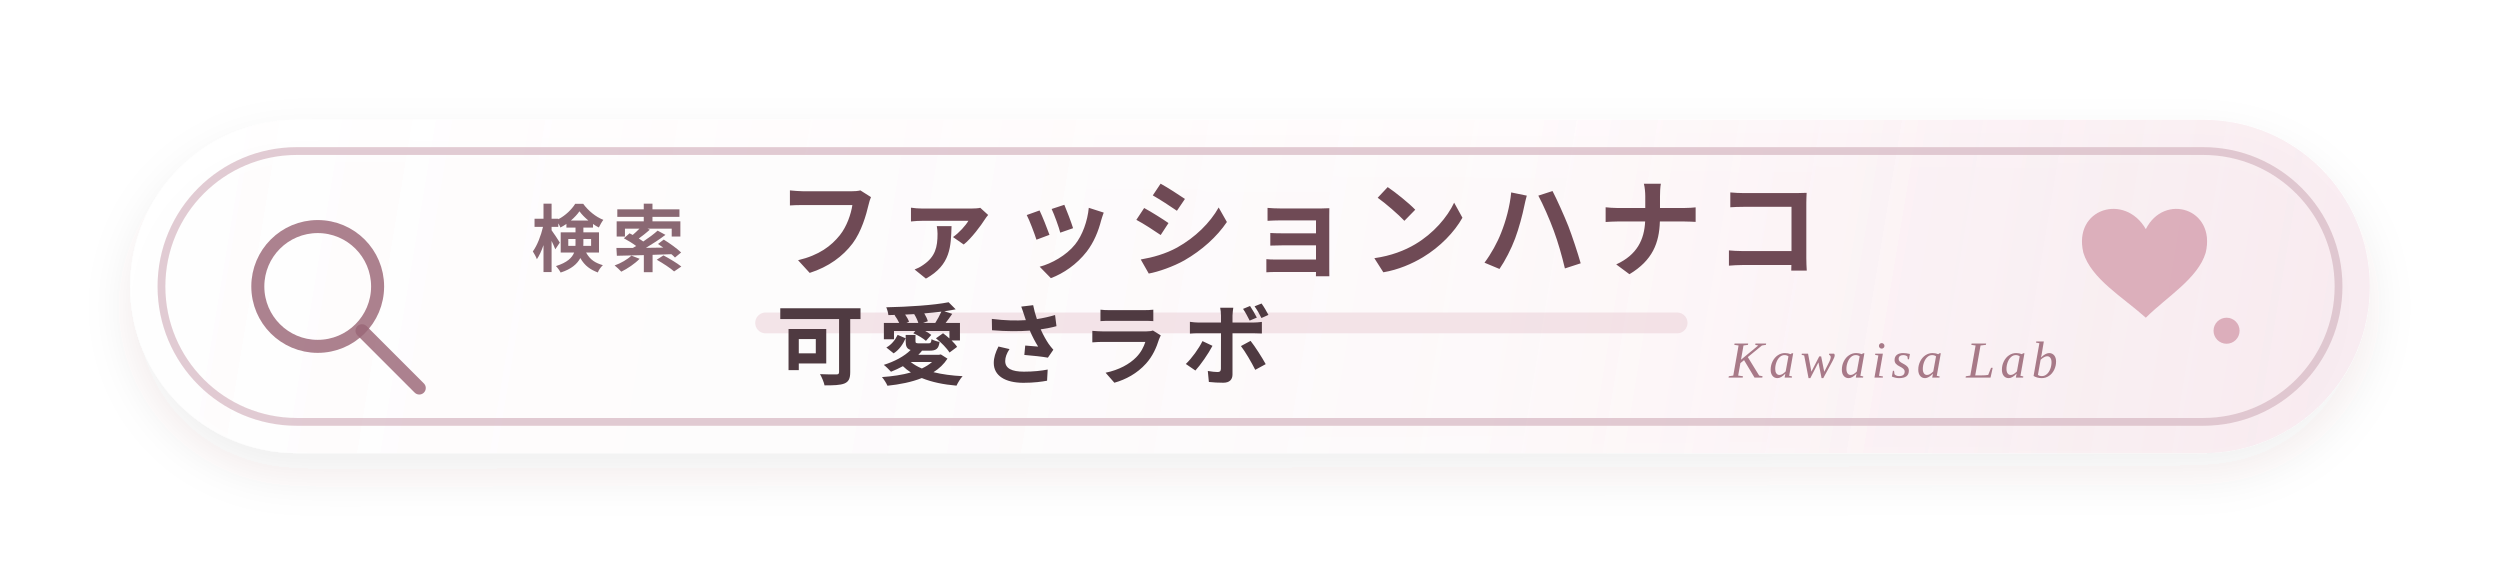
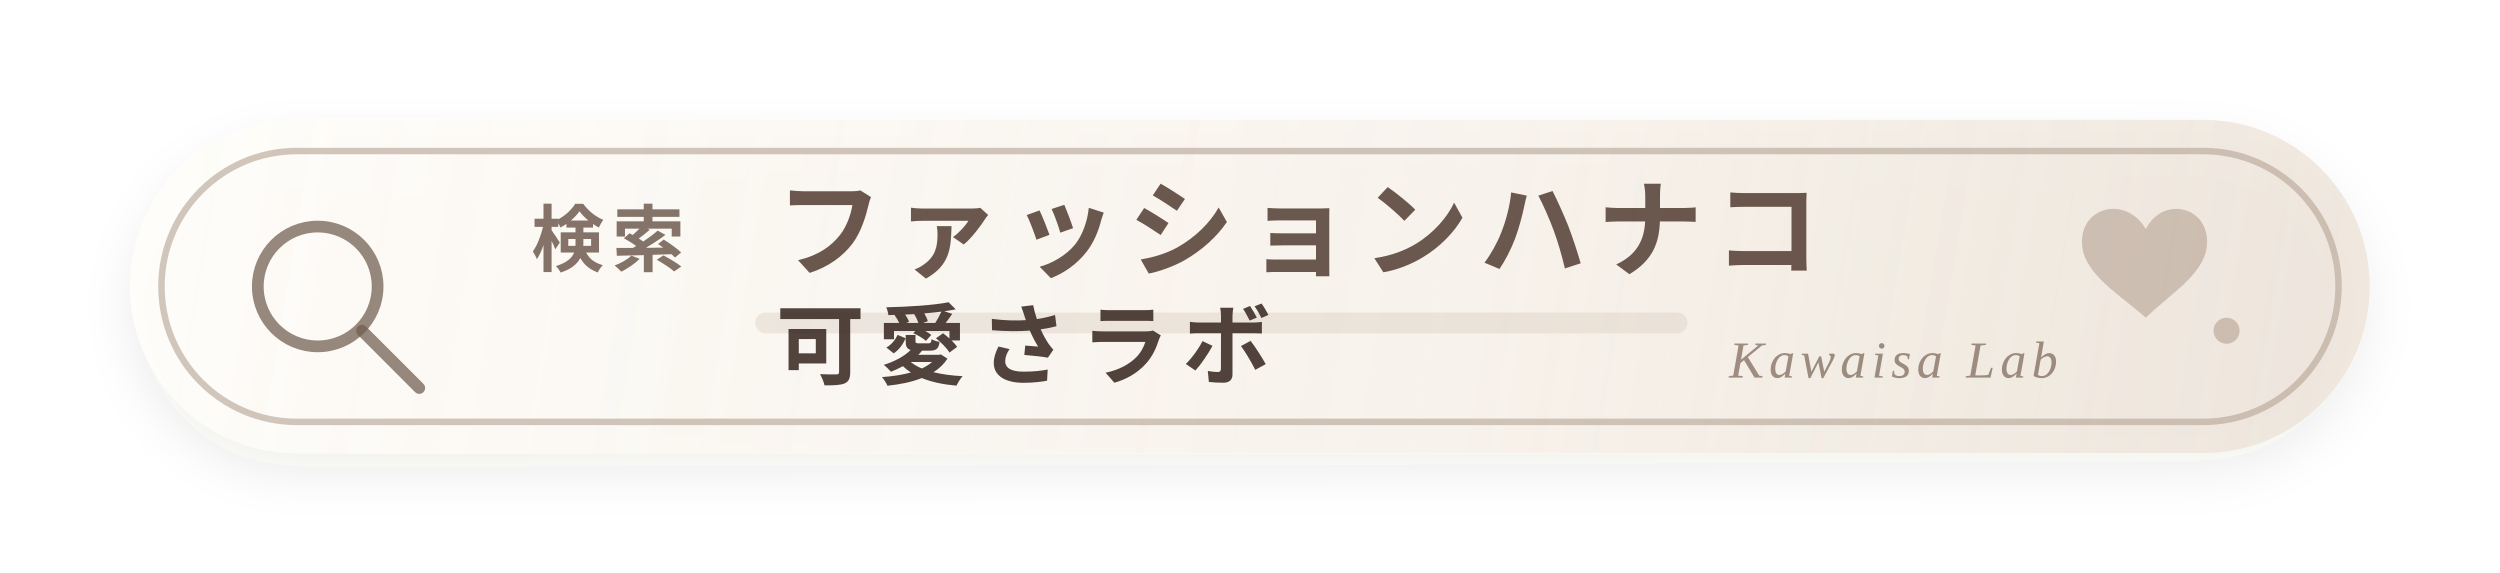
<svg xmlns="http://www.w3.org/2000/svg" width="960" height="220" viewBox="0 0 960 220" role="img" aria-label="ファッションハナコ 可愛さラボ">
  <defs>
    <linearGradient id="quietBg" x1="68" y1="38" x2="884" y2="174" gradientUnits="userSpaceOnUse">
-       <stop offset="0" stop-color="#ffffff" stop-opacity=".86" />
-       <stop offset=".62" stop-color="#fffafb" stop-opacity=".82" />
-       <stop offset="1" stop-color="#f8e8ee" stop-opacity=".78" />
+       <stop offset="0" stop-color="#fffdf9" stop-opacity=".82" />
+       <stop offset=".62" stop-color="#f7f0e7" stop-opacity=".76" />
+       <stop offset="1" stop-color="#eadfd2" stop-opacity=".70" />
    </linearGradient>
    <filter id="softShadow" x="-8%" y="-20%" width="116%" height="150%">
-       <feDropShadow dx="0" dy="8" stdDeviation="9" flood-color="#50343c" flood-opacity=".10" />
+       <feDropShadow dx="0" dy="8" stdDeviation="9" flood-color="#3e2f28" flood-opacity=".09" />
    </filter>
  </defs>
  <rect x="50" y="46" width="860" height="128" rx="64" fill="url(#quietBg)" filter="url(#softShadow)" />
-   <rect x="62" y="58" width="836" height="104" rx="52" fill="none" stroke="#d9bdc6" stroke-width="3" opacity=".78" />
-   <circle cx="122" cy="110" r="23" fill="none" stroke="#9a6676" stroke-width="5" opacity=".82" />
-   <path d="M139 127l22 22" fill="none" stroke="#9a6676" stroke-width="5" stroke-linecap="round" opacity=".82" />
-   <text x="204" y="102" fill="#7d5864" font-family="'Yu Gothic','Hiragino Sans',Meiryo,sans-serif" font-size="28" font-weight="700" letter-spacing="3" opacity=".9">検索</text>
-   <text x="298" y="103" fill="#6f4a55" font-family="'Yu Mincho','Hiragino Mincho ProN','Yu Gothic',serif" font-size="41" font-weight="700" letter-spacing="4">ファッションハナコ</text>
-   <path d="M294 124h350" fill="none" stroke="#e7c7d1" stroke-width="8" stroke-linecap="round" opacity=".45" />
-   <text x="298" y="145" fill="#4f3a41" font-family="'Yu Gothic','Hiragino Sans',Meiryo,sans-serif" font-size="34" font-weight="800" letter-spacing="5">可愛さラボ</text>
-   <text x="664" y="145" fill="#9a6676" font-family="Georgia,'Times New Roman',serif" font-size="20" font-style="italic" letter-spacing="2" opacity=".86">Kawaisa Lab</text>
-   <g fill="#c9879a" opacity=".62">
+   <rect x="62" y="58" width="836" height="104" rx="52" fill="none" stroke="#b7a596" stroke-width="2.5" opacity=".62" />
+   <circle cx="122" cy="110" r="23" fill="none" stroke="#6f5b4d" stroke-width="4.5" opacity=".72" />
+   <path d="M139 127l22 22" fill="none" stroke="#6f5b4d" stroke-width="4.5" stroke-linecap="round" opacity=".72" />
+   <text x="204" y="102" fill="#6e5a4f" font-family="'Yu Gothic','Hiragino Sans',Meiryo,sans-serif" font-size="28" font-weight="700" letter-spacing="3" opacity=".84">検索</text>
+   <text x="298" y="103" fill="#5b463c" font-family="'Yu Mincho','Hiragino Mincho ProN','Yu Gothic',serif" font-size="41" font-weight="700" letter-spacing="4" opacity=".9">ファッションハナコ</text>
+   <path d="M294 124h350" fill="none" stroke="#d8cabe" stroke-width="8" stroke-linecap="round" opacity=".38" />
+   <text x="298" y="145" fill="#3f3029" font-family="'Yu Gothic','Hiragino Sans',Meiryo,sans-serif" font-size="34" font-weight="800" letter-spacing="5" opacity=".9">可愛さラボ</text>
+   <text x="664" y="145" fill="#7b6658" font-family="Georgia,'Times New Roman',serif" font-size="20" font-style="italic" letter-spacing="2" opacity=".72">Kawaisa Lab</text>
+   <g fill="#9a826f" opacity=".42">
    <path d="M824 88c7-14 27-8 23 9-3 10-15 17-23 25-9-8-21-15-24-25-4-17 16-23 24-9z" />
    <circle cx="855" cy="127" r="5" />
  </g>
</svg>
